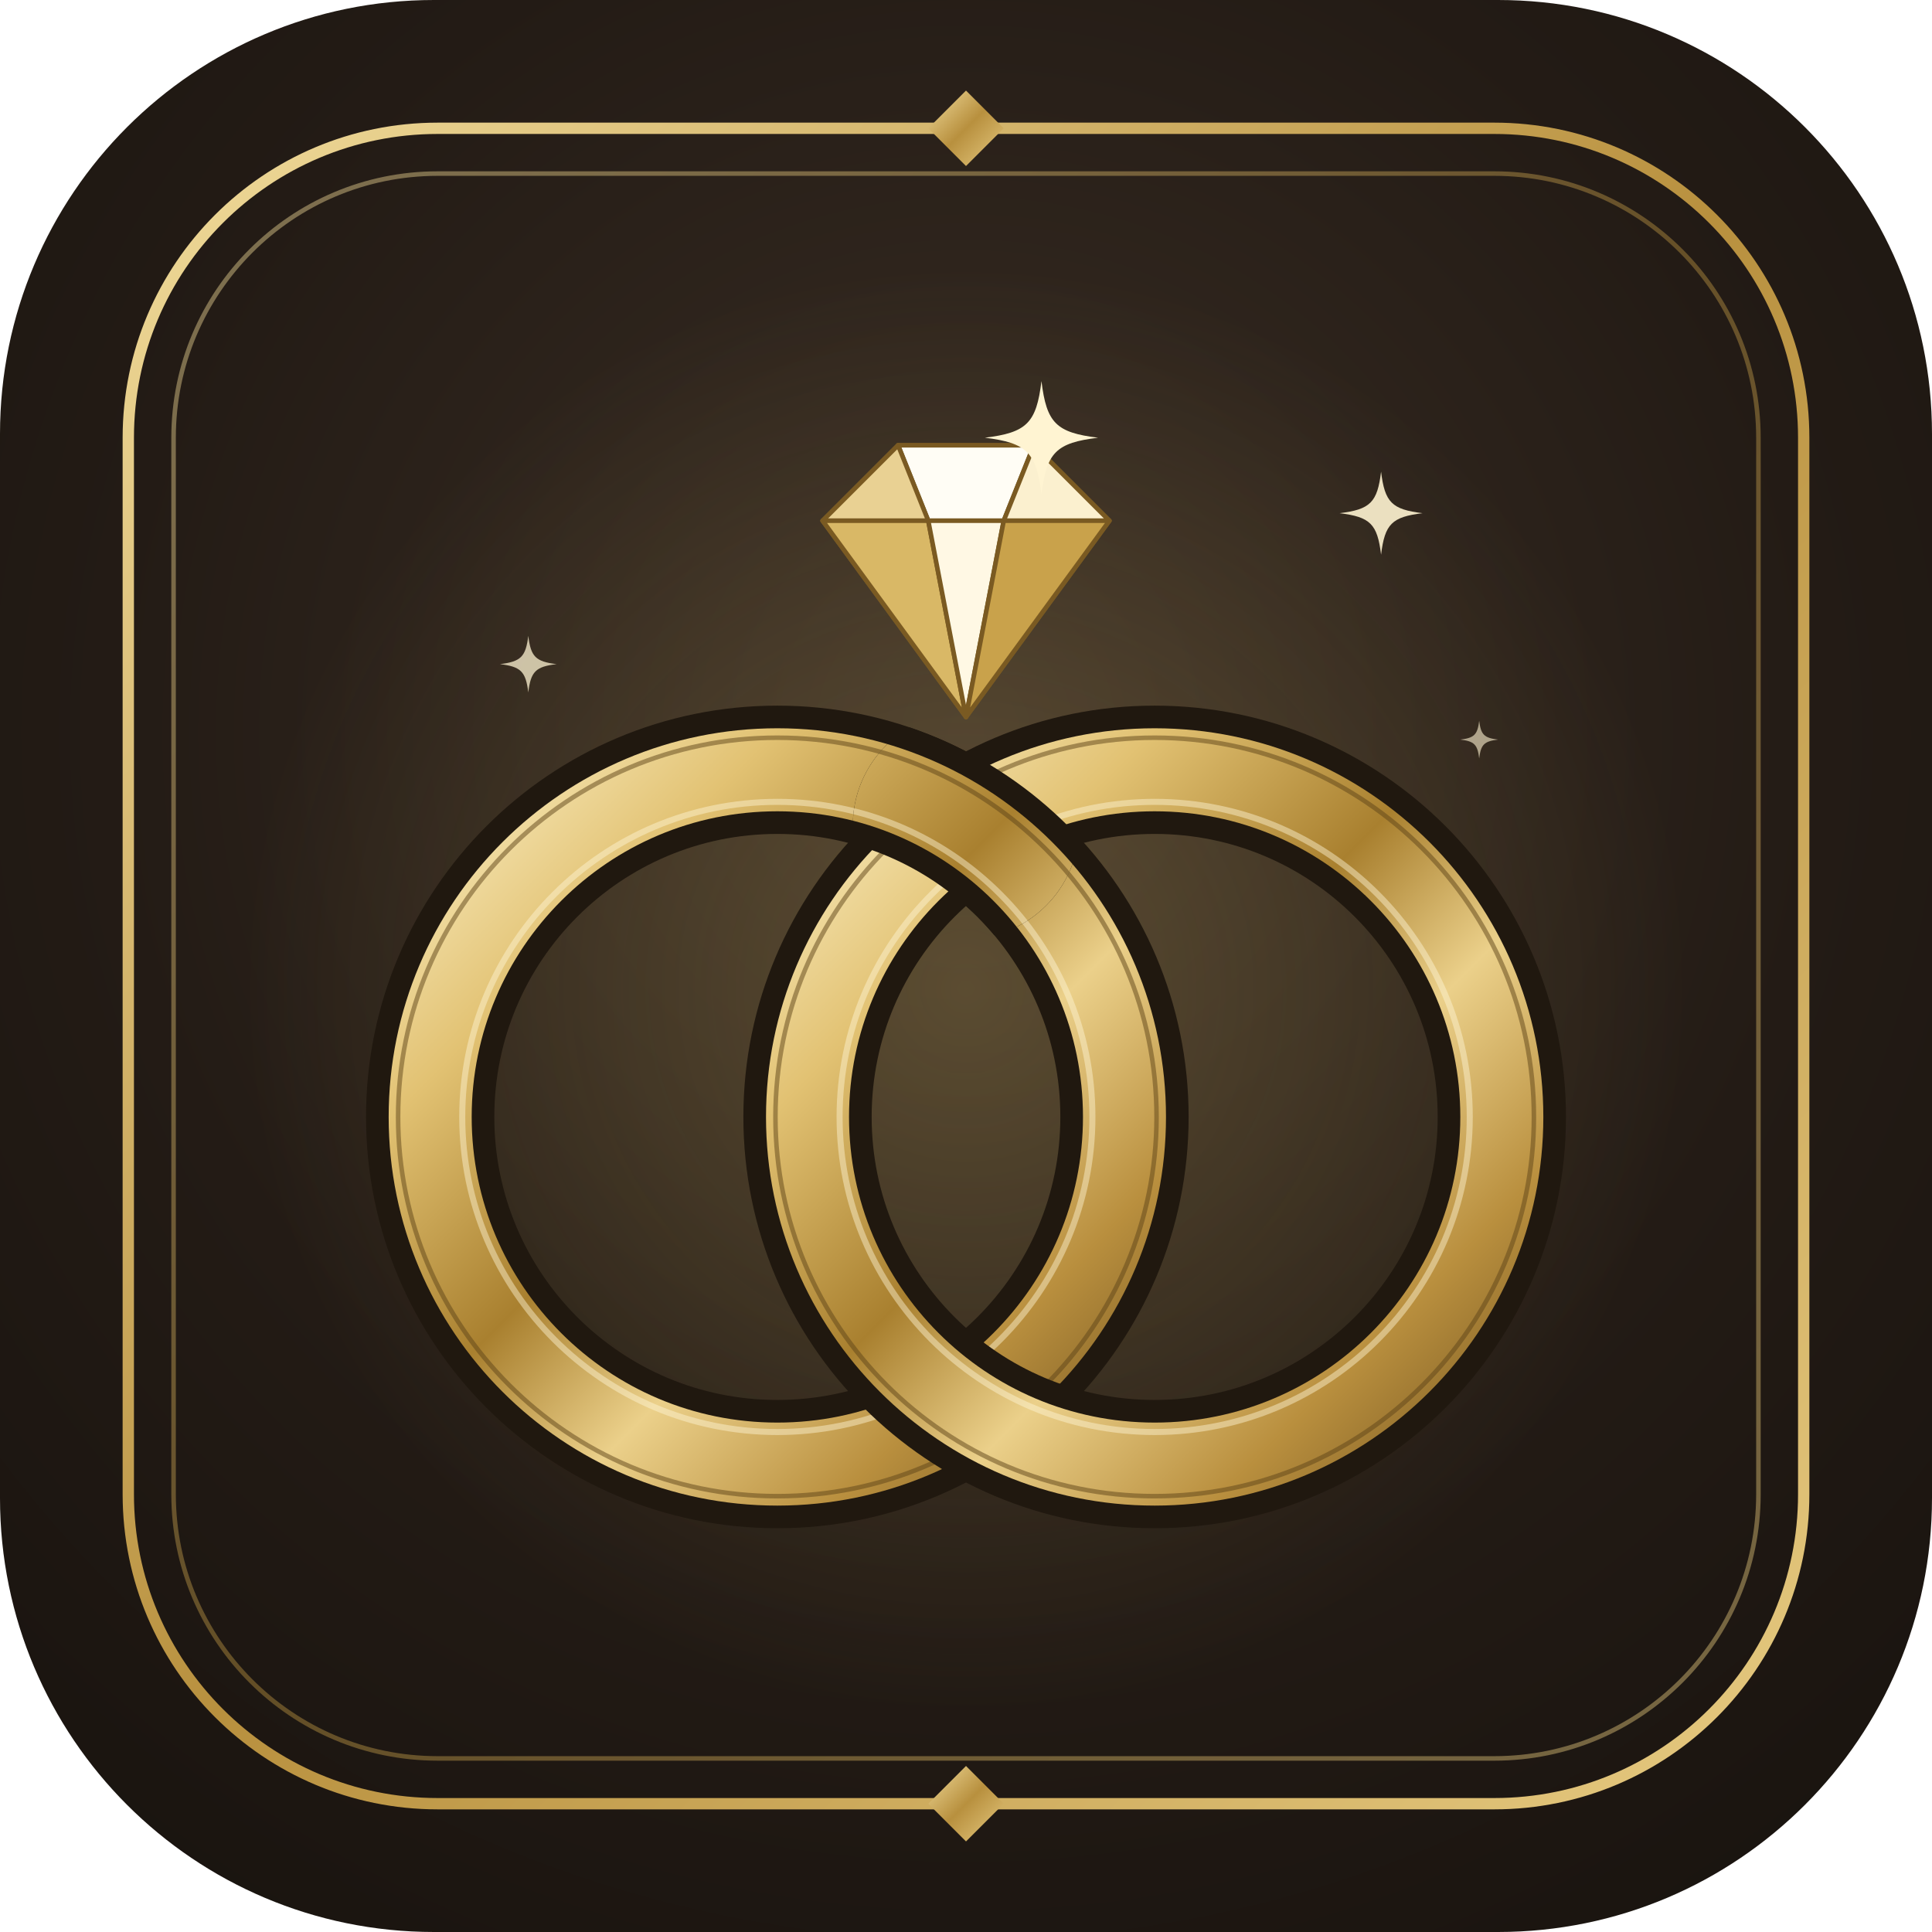
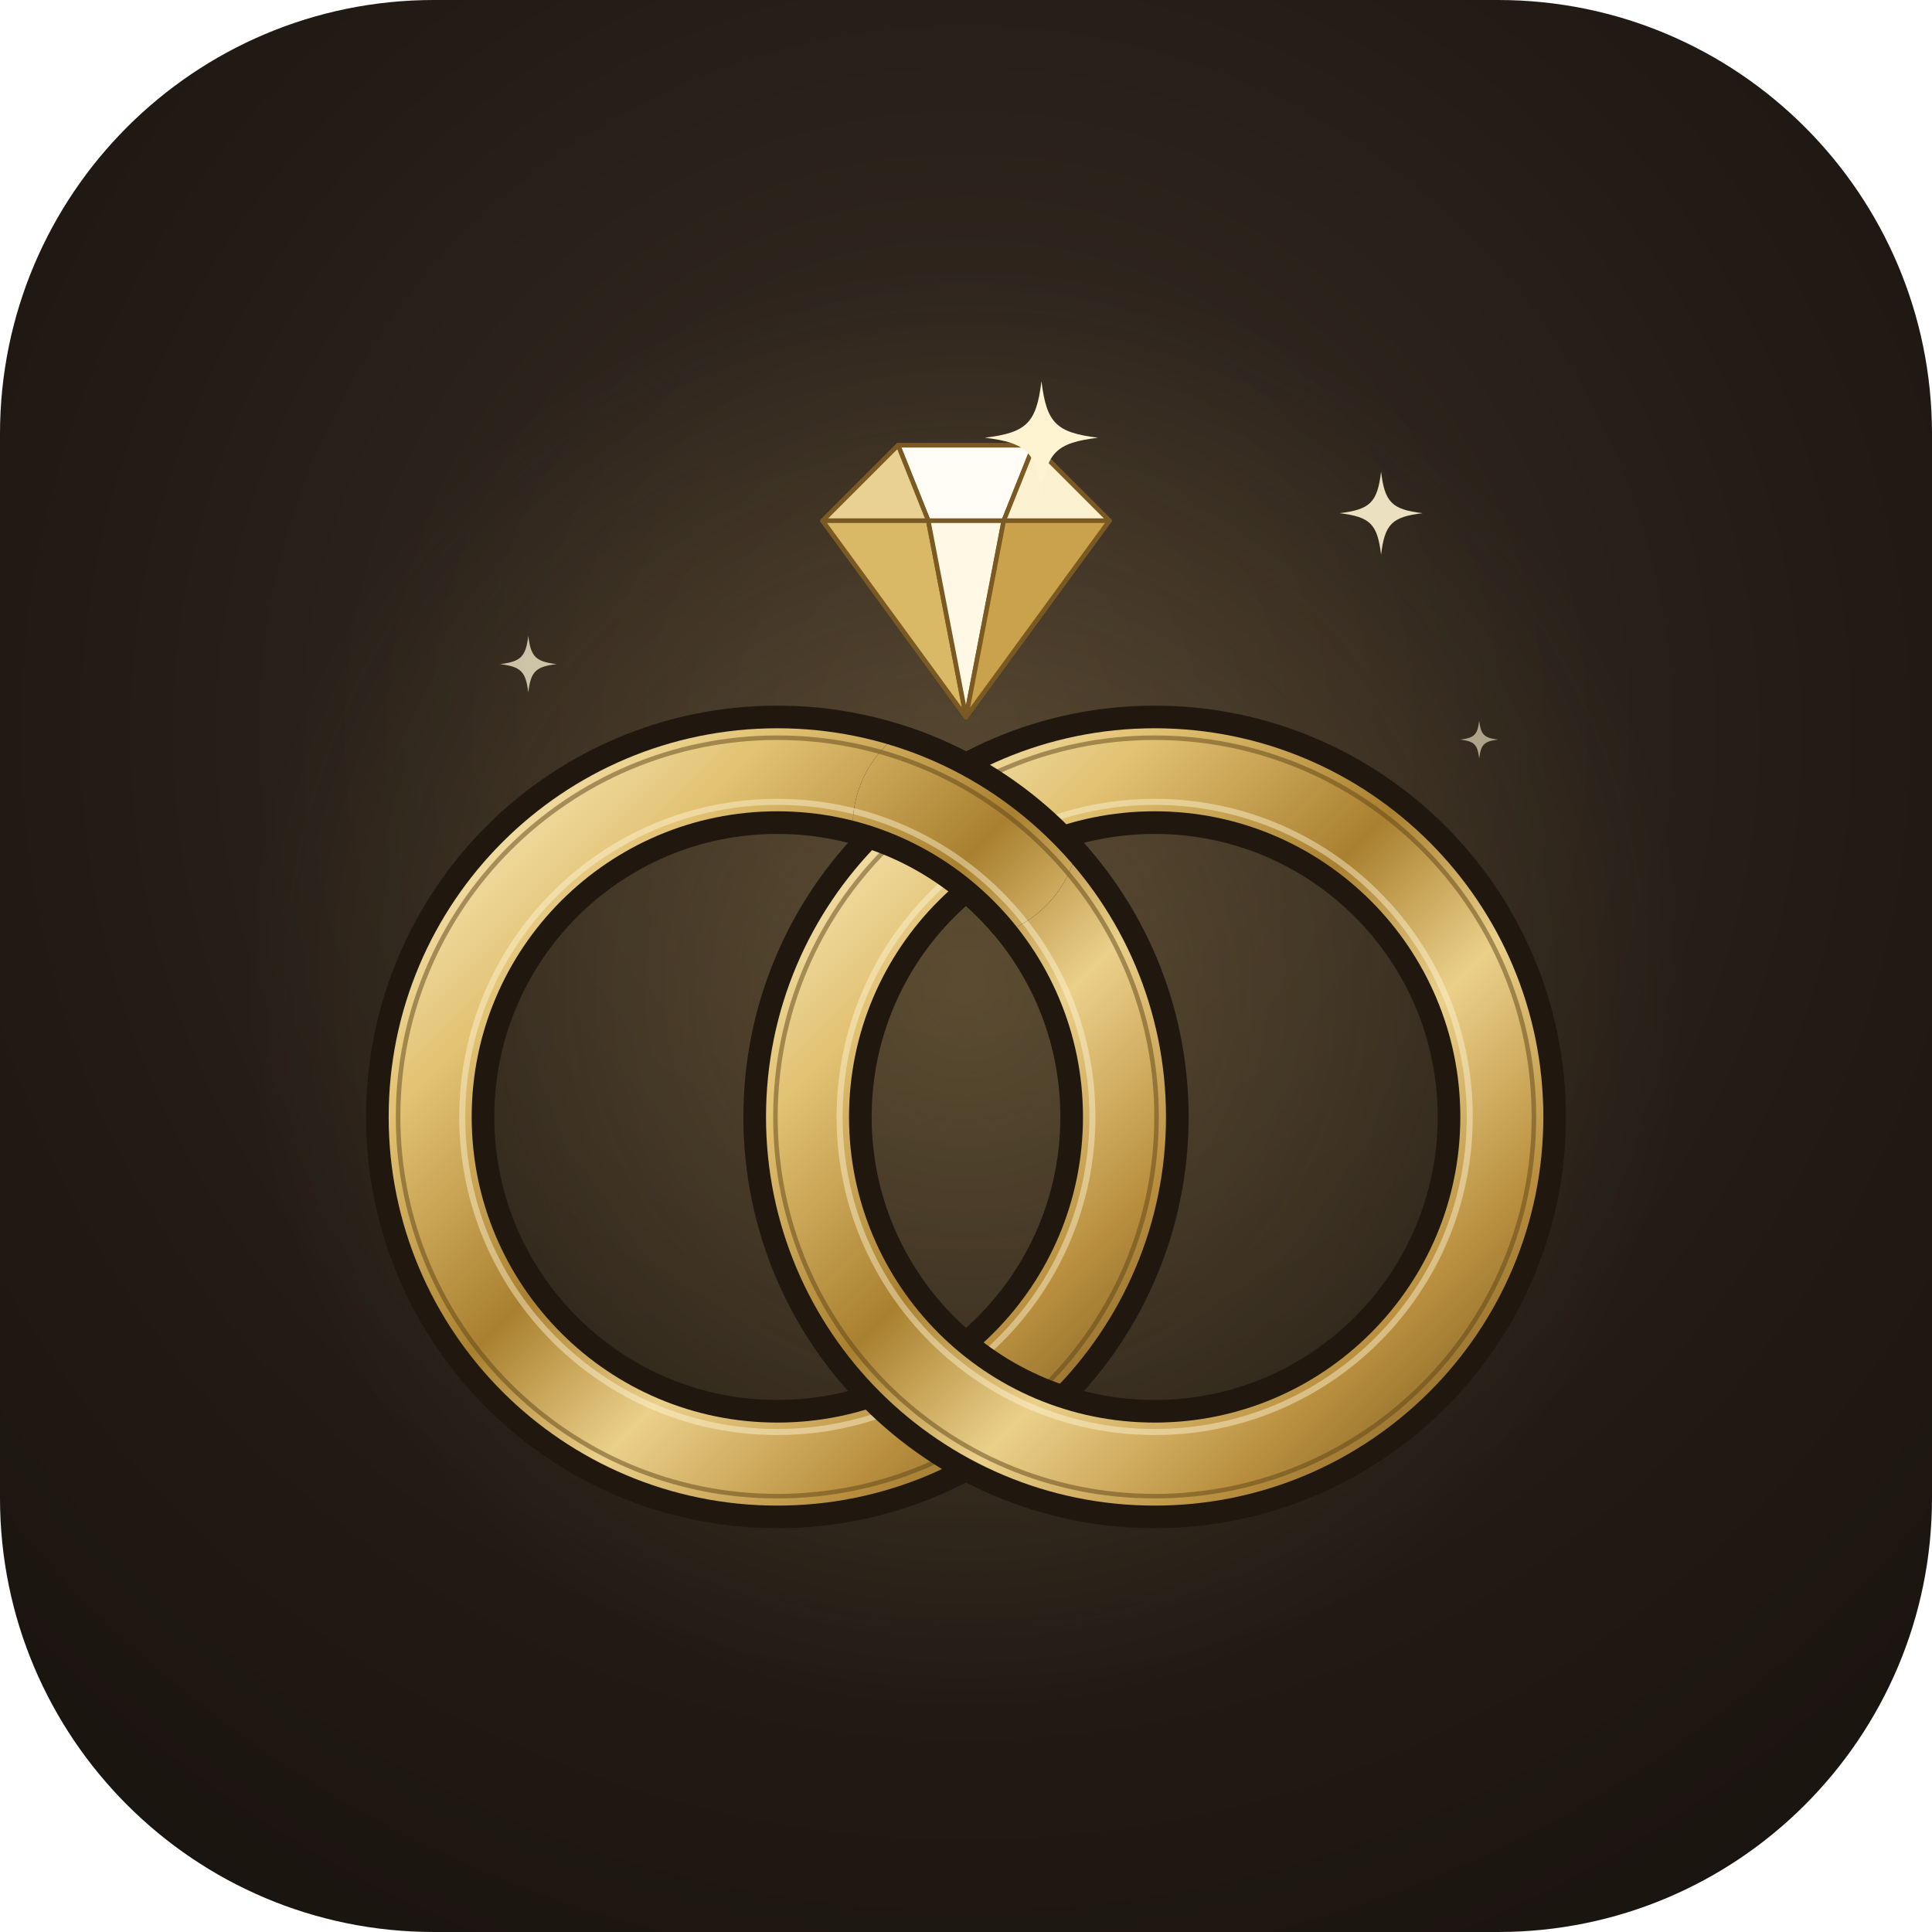
<svg xmlns="http://www.w3.org/2000/svg" viewBox="0 0 512 512" width="512" height="512">
  <defs>
    <linearGradient id="gold" x1="0" y1="0" x2="1" y2="1">
      <stop offset="0" stop-color="#FBEFC4" />
      <stop offset=".22" stop-color="#E2C273" />
      <stop offset=".45" stop-color="#A9802F" />
      <stop offset=".62" stop-color="#EBD08A" />
      <stop offset=".82" stop-color="#B98F3E" />
      <stop offset="1" stop-color="#7A5A22" />
-     </linearGradient>
-     <linearGradient id="goldLine" x1="0" y1="0" x2="1" y2="1">
-       <stop offset="0" stop-color="#F1DC9C" />
-       <stop offset=".5" stop-color="#B8903E" />
-       <stop offset="1" stop-color="#E7CB82" />
    </linearGradient>
    <radialGradient id="bg" cx=".5" cy=".38" r=".8">
      <stop offset="0" stop-color="#3B2F25" />
      <stop offset=".55" stop-color="#231B15" />
      <stop offset="1" stop-color="#17120E" />
    </radialGradient>
    <radialGradient id="glow" cx=".5" cy=".5" r=".5">
      <stop offset="0" stop-color="#E6C86E" stop-opacity=".22" />
      <stop offset="1" stop-color="#E6C86E" stop-opacity="0" />
    </radialGradient>
    <clipPath id="weave">
      <circle cx="256" cy="218.8" r="30" />
    </clipPath>
    <clipPath id="corners">
      <rect width="512" height="512" rx="115" />
    </clipPath>
  </defs>
  <g clip-path="url(#corners)">
    <rect width="512" height="512" fill="url(#bg)" />
-     <rect x="34" y="34" width="444" height="444" rx="82" fill="none" stroke="url(#goldLine)" stroke-width="3" />
-     <rect x="46" y="46" width="420" height="420" rx="70" fill="none" stroke="url(#goldLine)" stroke-opacity=".45" stroke-width="1.2" />
-     <g fill="url(#goldLine)">
-       <path d="M256 24l10 10-10 10-10-10z" />
-       <path d="M256 468l10 10-10 10-10-10z" />
-     </g>
    <circle cx="256" cy="262" r="190" fill="url(#glow)" />
    <circle cx="206" cy="296" r="92" fill="none" stroke="#20180F" stroke-width="34" />
    <circle cx="206" cy="296" r="92" fill="none" stroke="url(#gold)" stroke-width="22" />
    <circle cx="206" cy="296" r="83.5" fill="none" stroke="#FFF6D8" stroke-opacity=".45" stroke-width="1.6" />
    <circle cx="206" cy="296" r="100.5" fill="none" stroke="#5E4419" stroke-opacity=".5" stroke-width="1.2" />
    <circle cx="306" cy="296" r="92" fill="none" stroke="#20180F" stroke-width="34" />
    <circle cx="306" cy="296" r="92" fill="none" stroke="url(#gold)" stroke-width="22" />
    <circle cx="306" cy="296" r="83.5" fill="none" stroke="#FFF6D8" stroke-opacity=".45" stroke-width="1.6" />
    <circle cx="306" cy="296" r="100.5" fill="none" stroke="#5E4419" stroke-opacity=".5" stroke-width="1.2" />
    <g clip-path="url(#weave)">
      <circle cx="206" cy="296" r="92" fill="none" stroke="#20180F" stroke-width="34" />
      <circle cx="206" cy="296" r="92" fill="none" stroke="url(#gold)" stroke-width="22" />
      <circle cx="206" cy="296" r="83.5" fill="none" stroke="#FFF6D8" stroke-opacity=".45" stroke-width="1.6" />
      <circle cx="206" cy="296" r="100.5" fill="none" stroke="#5E4419" stroke-opacity=".5" stroke-width="1.2" />
    </g>
    <g stroke="#7A5A22" stroke-width="1.2" stroke-linejoin="round">
      <polygon points="218,138 238,118 274,118 294,138 256,190" fill="#F3E3B6" />
      <polygon points="238,118 274,118 266,138 246,138" fill="#FFFDF5" />
      <polygon points="218,138 238,118 246,138" fill="#E9D193" />
      <polygon points="294,138 274,118 266,138" fill="#FBF0CF" />
      <polygon points="218,138 246,138 256,190" fill="#D9B866" />
      <polygon points="246,138 266,138 256,190" fill="#FFF8E4" />
      <polygon points="266,138 294,138 256,190" fill="#C9A24B" />
    </g>
    <path transform="translate(276 116) scale(1.5)" fill="#FFF4D2" fill-opacity="1" d="M0-10C.9-2.6 2.6-.9 10 0 2.6.9.9 2.6 0 10-.9 2.6-2.6.9-10 0-2.6-.9-.9-2.6 0-10z" />
    <path transform="translate(366 136) scale(1.1)" fill="#FFF4D2" fill-opacity="0.9" d="M0-10C.9-2.6 2.6-.9 10 0 2.6.9.9 2.6 0 10-.9 2.6-2.6.9-10 0-2.6-.9-.9-2.6 0-10z" />
    <path transform="translate(140 176) scale(0.75)" fill="#FFF4D2" fill-opacity="0.75" d="M0-10C.9-2.6 2.6-.9 10 0 2.6.9.9 2.6 0 10-.9 2.6-2.6.9-10 0-2.6-.9-.9-2.6 0-10z" />
    <path transform="translate(392 196) scale(0.5)" fill="#FFF4D2" fill-opacity="0.6" d="M0-10C.9-2.6 2.6-.9 10 0 2.6.9.9 2.6 0 10-.9 2.6-2.6.9-10 0-2.6-.9-.9-2.6 0-10z" />
  </g>
</svg>
